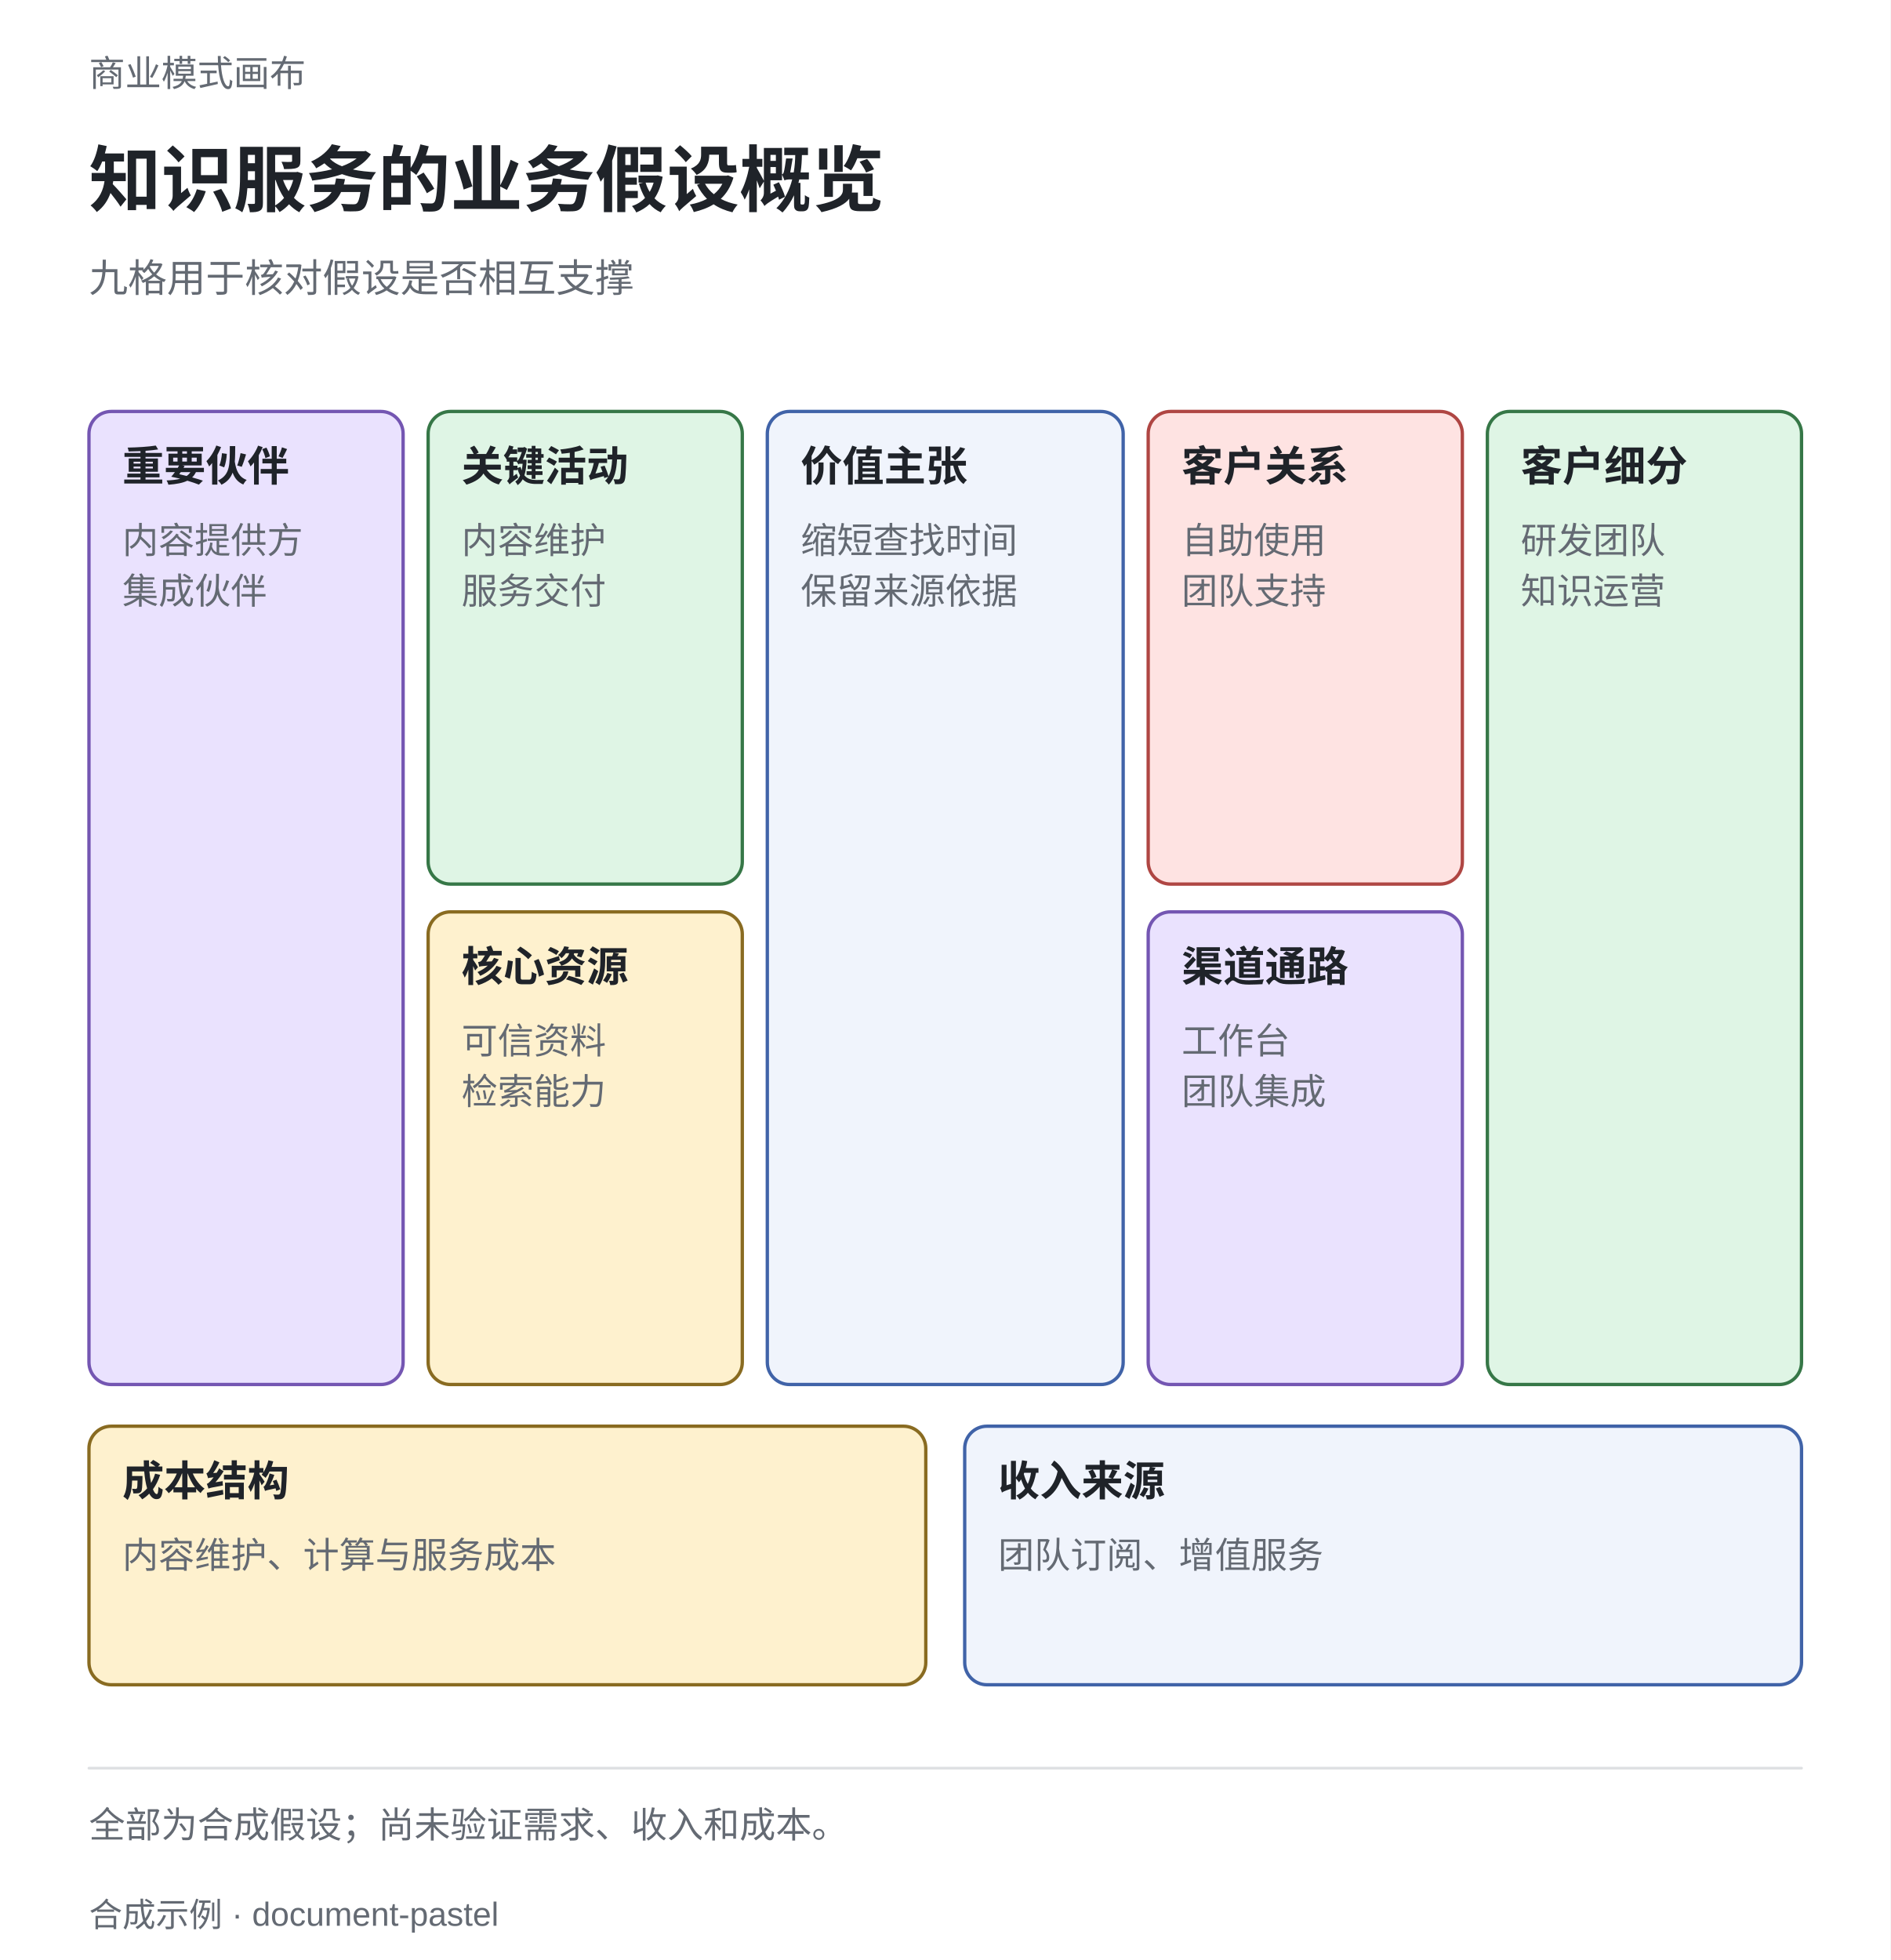
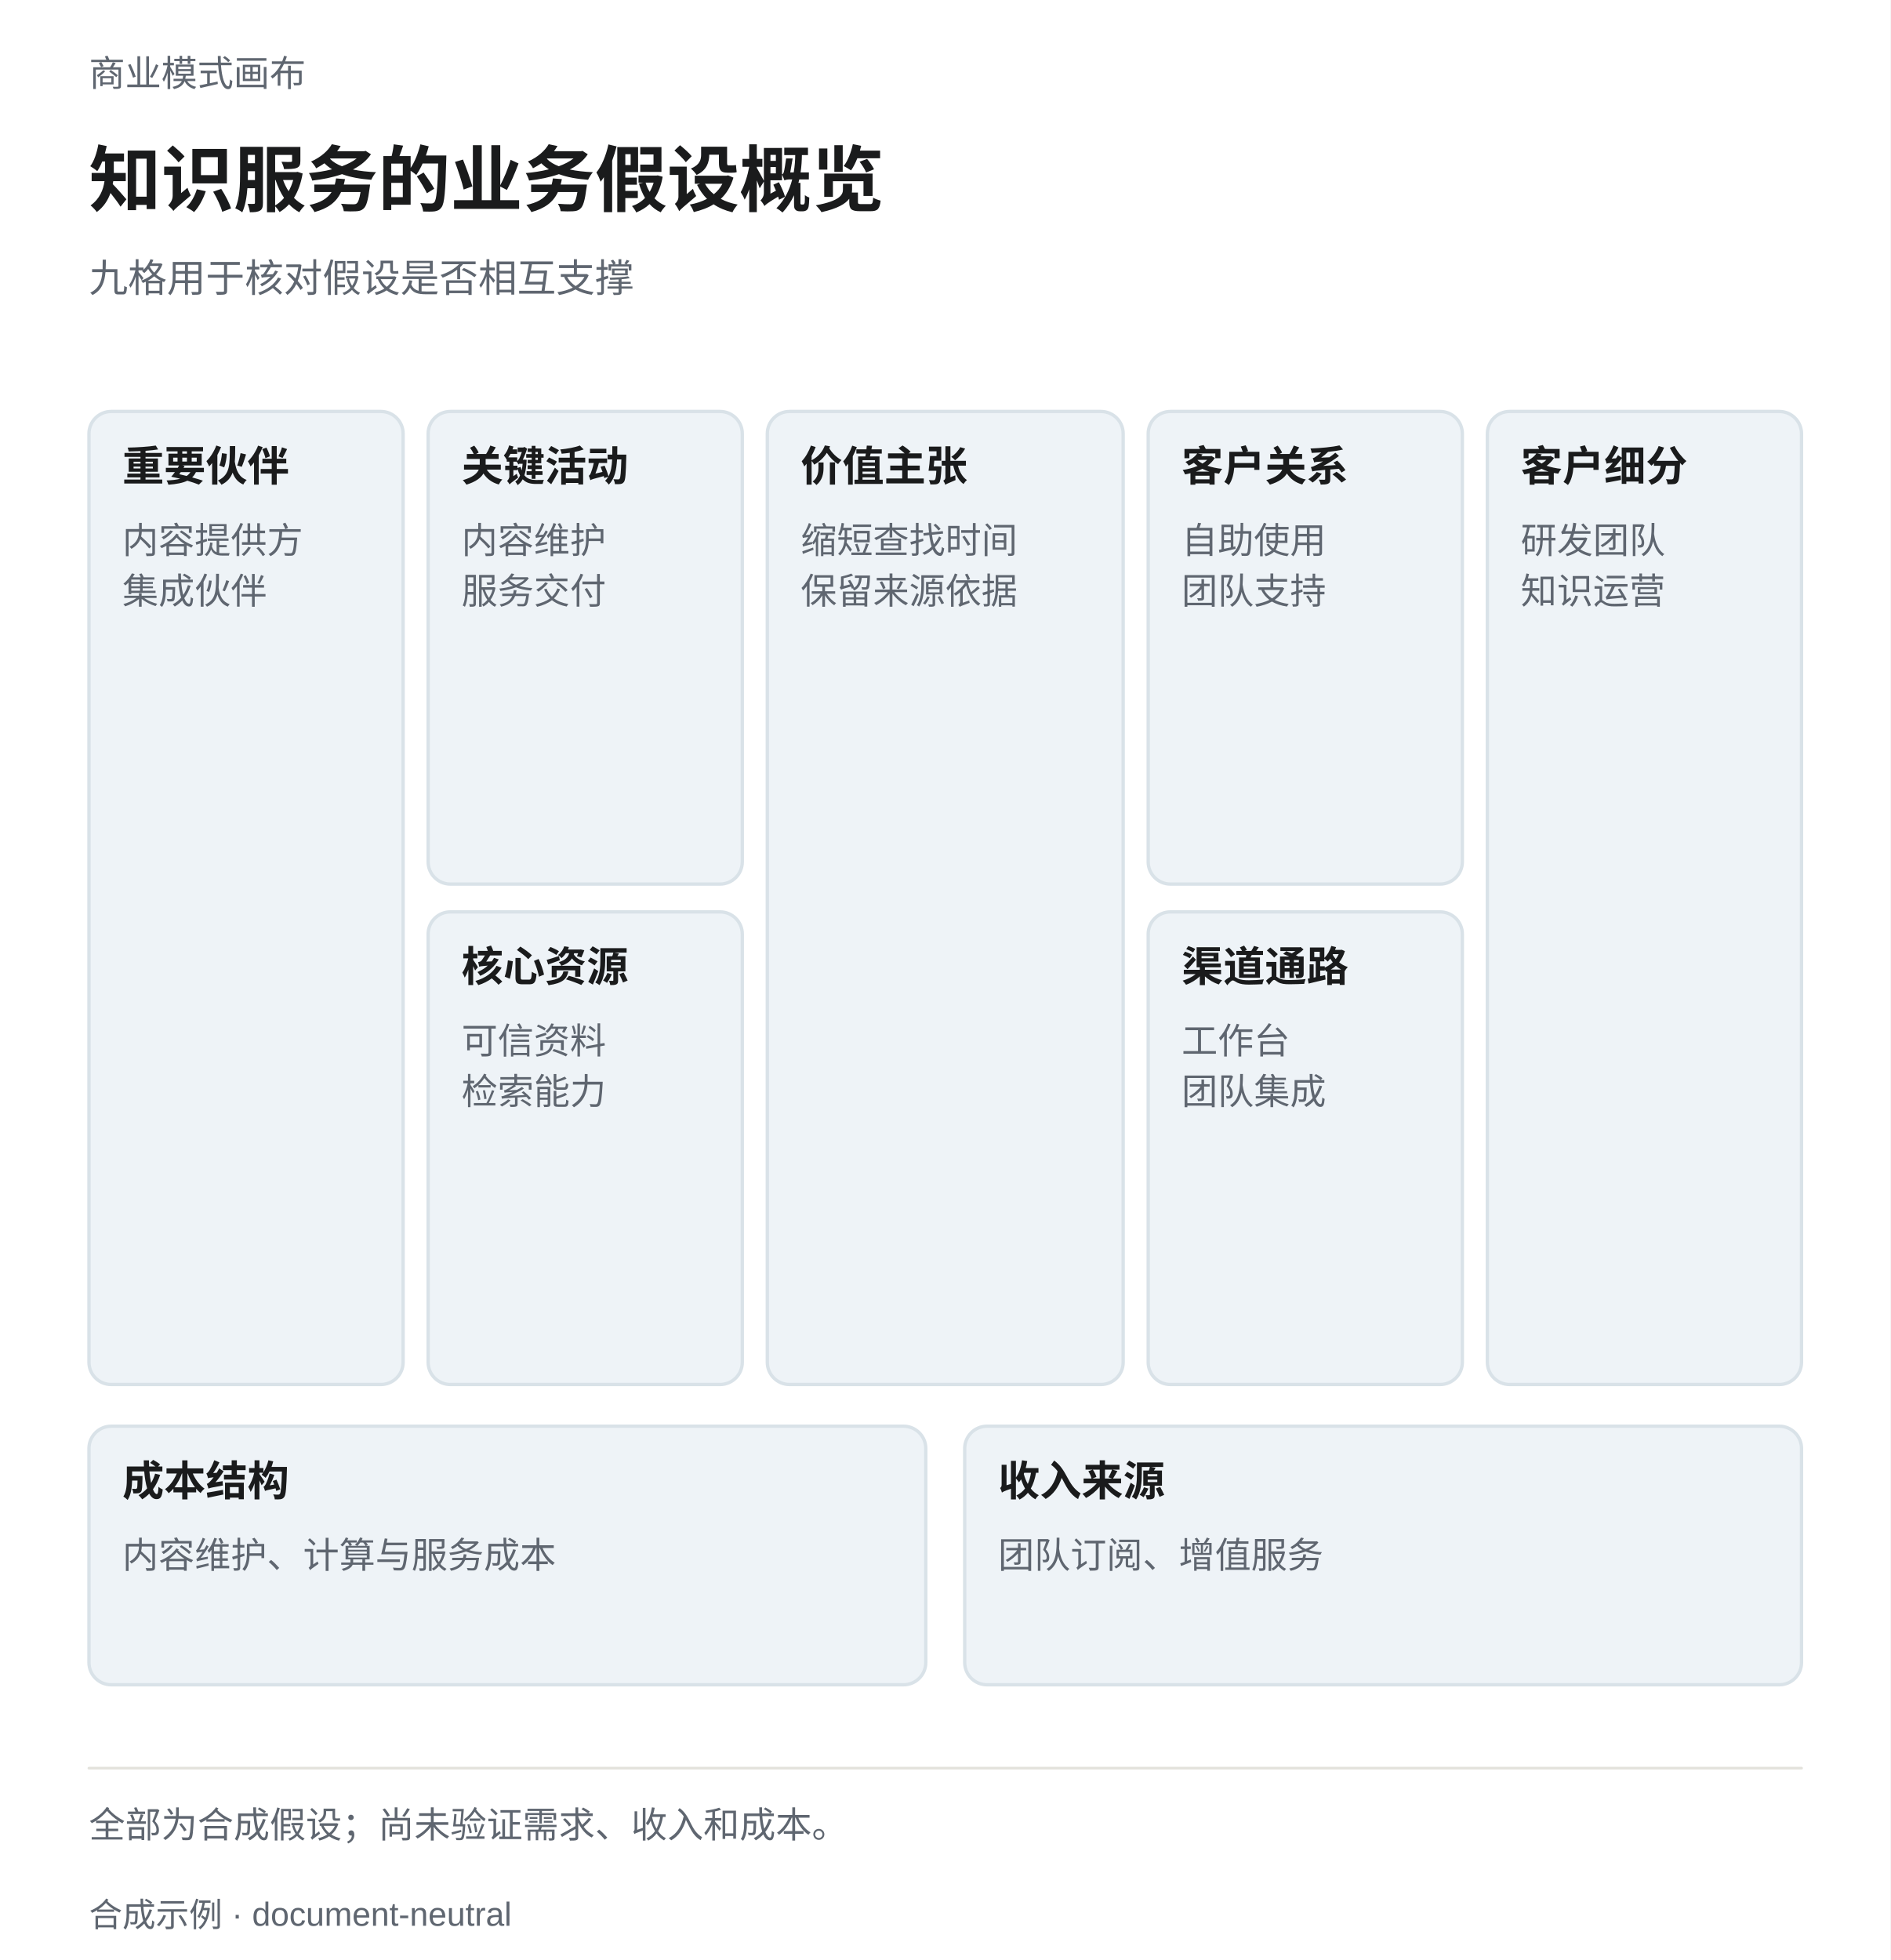
<svg xmlns="http://www.w3.org/2000/svg" width="680" height="705" viewBox="0 0 680 705" role="img">
  <defs>
    <marker id="arrow" viewBox="0 0 10 10" refX="8" refY="5" markerWidth="6" markerHeight="6" orient="auto">
-       <path d="M1 1 L8 5 L1 9" fill="none" stroke="#707680" stroke-width="1.5" />
+       <path d="M1 1 L8 5 L1 9" fill="none" stroke="#5F6670" stroke-width="1.5" />
    </marker>
  </defs>
-   <rect width="680" height="100%" fill="white" />
+   <rect width="680" height="100%" fill="#FFFFFF" />
  <g font-family="Arial, PingFang SC, Noto Sans CJK SC, sans-serif">
-     <text x="32" y="31.0" font-size="13" fill="#646A73" font-weight="400" text-anchor="start">商业模式画布</text>
-     <text x="32" y="74.0" font-size="26" fill="#1F2329" font-weight="600" text-anchor="start">知识服务的业务假设概览</text>
-     <text x="32" y="105.0" font-size="14" fill="#646A73" font-weight="400" text-anchor="start">九格用于核对假设是否相互支撑</text>
-     <rect x="32" y="148" width="113" height="350" rx="8" fill="#EAE2FE" stroke="#7456B2" stroke-width="1.2" />
-     <text x="44" y="173.0" font-size="15" fill="#1F2329" font-weight="600" text-anchor="start">重要伙伴</text>
-     <text x="44" y="199.0" font-size="13" fill="#646A73" font-weight="400" text-anchor="start">内容提供方</text>
-     <text x="44" y="217.2" font-size="13" fill="#646A73" font-weight="400" text-anchor="start">集成伙伴</text>
-     <rect x="154" y="148" width="113" height="170" rx="8" fill="#DFF5E5" stroke="#367747" stroke-width="1.2" />
-     <text x="166" y="173.0" font-size="15" fill="#1F2329" font-weight="600" text-anchor="start">关键活动</text>
-     <text x="166" y="199.0" font-size="13" fill="#646A73" font-weight="400" text-anchor="start">内容维护</text>
-     <text x="166" y="217.2" font-size="13" fill="#646A73" font-weight="400" text-anchor="start">服务交付</text>
-     <rect x="154" y="328" width="113" height="170" rx="8" fill="#FEF1CE" stroke="#896B21" stroke-width="1.2" />
-     <text x="166" y="353.0" font-size="15" fill="#1F2329" font-weight="600" text-anchor="start">核心资源</text>
-     <text x="166" y="379.0" font-size="13" fill="#646A73" font-weight="400" text-anchor="start">可信资料</text>
-     <text x="166" y="397.2" font-size="13" fill="#646A73" font-weight="400" text-anchor="start">检索能力</text>
-     <rect x="276" y="148" width="128" height="350" rx="8" fill="#F0F4FC" stroke="#4063A8" stroke-width="1.2" />
-     <text x="288" y="173.0" font-size="15" fill="#1F2329" font-weight="600" text-anchor="start">价值主张</text>
-     <text x="288" y="199.0" font-size="13" fill="#646A73" font-weight="400" text-anchor="start">缩短查找时间</text>
-     <text x="288" y="217.2" font-size="13" fill="#646A73" font-weight="400" text-anchor="start">保留来源依据</text>
-     <rect x="413" y="148" width="113" height="170" rx="8" fill="#FEE3E2" stroke="#AF4643" stroke-width="1.2" />
-     <text x="425" y="173.0" font-size="15" fill="#1F2329" font-weight="600" text-anchor="start">客户关系</text>
-     <text x="425" y="199.0" font-size="13" fill="#646A73" font-weight="400" text-anchor="start">自助使用</text>
-     <text x="425" y="217.2" font-size="13" fill="#646A73" font-weight="400" text-anchor="start">团队支持</text>
-     <rect x="413" y="328" width="113" height="170" rx="8" fill="#EAE2FE" stroke="#7456B2" stroke-width="1.2" />
-     <text x="425" y="353.0" font-size="15" fill="#1F2329" font-weight="600" text-anchor="start">渠道通路</text>
-     <text x="425" y="379.0" font-size="13" fill="#646A73" font-weight="400" text-anchor="start">工作台</text>
-     <text x="425" y="397.2" font-size="13" fill="#646A73" font-weight="400" text-anchor="start">团队集成</text>
-     <rect x="535" y="148" width="113" height="350" rx="8" fill="#DFF5E5" stroke="#367747" stroke-width="1.2" />
-     <text x="547" y="173.0" font-size="15" fill="#1F2329" font-weight="600" text-anchor="start">客户细分</text>
-     <text x="547" y="199.0" font-size="13" fill="#646A73" font-weight="400" text-anchor="start">研发团队</text>
-     <text x="547" y="217.2" font-size="13" fill="#646A73" font-weight="400" text-anchor="start">知识运营</text>
-     <rect x="32" y="513" width="301" height="93" rx="8" fill="#FEF1CE" stroke="#896B21" stroke-width="1.2" />
-     <text x="44" y="538.0" font-size="15" fill="#1F2329" font-weight="600" text-anchor="start">成本结构</text>
-     <text x="44" y="564.0" font-size="13" fill="#646A73" font-weight="400" text-anchor="start">内容维护、计算与服务成本</text>
-     <rect x="347" y="513" width="301" height="93" rx="8" fill="#F0F4FC" stroke="#4063A8" stroke-width="1.2" />
-     <text x="359" y="538.0" font-size="15" fill="#1F2329" font-weight="600" text-anchor="start">收入来源</text>
-     <text x="359" y="564.0" font-size="13" fill="#646A73" font-weight="400" text-anchor="start">团队订阅、增值服务</text>
-     <path d="M32 636 H648" fill="none" stroke="#DEE0E3" stroke-width="1" stroke-linecap="round" stroke-linejoin="round" />
-     <text x="32" y="661.0" font-size="13" fill="#646A73" font-weight="400" text-anchor="start">全部为合成假设；尚未验证需求、收入和成本。</text>
-     <text x="32" y="693.0" font-size="12" fill="#646A73" font-weight="400" text-anchor="start">合成示例 · document-pastel</text>
+     <text x="32" y="31.0" font-size="13" fill="#5F6670" font-weight="400" text-anchor="start">商业模式画布</text>
+     <text x="32" y="74.0" font-size="26" fill="#1A1B1C" font-weight="600" text-anchor="start">知识服务的业务假设概览</text>
+     <text x="32" y="105.0" font-size="14" fill="#5F6670" font-weight="400" text-anchor="start">九格用于核对假设是否相互支撑</text>
+     <rect x="32" y="148" width="113" height="350" rx="8" fill="#EEF3F7" stroke="#D9E2E8" stroke-width="1.2" />
+     <text x="44" y="173.0" font-size="15" fill="#1A1B1C" font-weight="600" text-anchor="start">重要伙伴</text>
+     <text x="44" y="199.0" font-size="13" fill="#5F6670" font-weight="400" text-anchor="start">内容提供方</text>
+     <text x="44" y="217.2" font-size="13" fill="#5F6670" font-weight="400" text-anchor="start">集成伙伴</text>
+     <rect x="154" y="148" width="113" height="170" rx="8" fill="#EEF3F7" stroke="#D9E2E8" stroke-width="1.2" />
+     <text x="166" y="173.0" font-size="15" fill="#1A1B1C" font-weight="600" text-anchor="start">关键活动</text>
+     <text x="166" y="199.0" font-size="13" fill="#5F6670" font-weight="400" text-anchor="start">内容维护</text>
+     <text x="166" y="217.2" font-size="13" fill="#5F6670" font-weight="400" text-anchor="start">服务交付</text>
+     <rect x="154" y="328" width="113" height="170" rx="8" fill="#EEF3F7" stroke="#D9E2E8" stroke-width="1.2" />
+     <text x="166" y="353.0" font-size="15" fill="#1A1B1C" font-weight="600" text-anchor="start">核心资源</text>
+     <text x="166" y="379.0" font-size="13" fill="#5F6670" font-weight="400" text-anchor="start">可信资料</text>
+     <text x="166" y="397.2" font-size="13" fill="#5F6670" font-weight="400" text-anchor="start">检索能力</text>
+     <rect x="276" y="148" width="128" height="350" rx="8" fill="#EEF3F7" stroke="#D9E2E8" stroke-width="1.2" />
+     <text x="288" y="173.0" font-size="15" fill="#1A1B1C" font-weight="600" text-anchor="start">价值主张</text>
+     <text x="288" y="199.0" font-size="13" fill="#5F6670" font-weight="400" text-anchor="start">缩短查找时间</text>
+     <text x="288" y="217.2" font-size="13" fill="#5F6670" font-weight="400" text-anchor="start">保留来源依据</text>
+     <rect x="413" y="148" width="113" height="170" rx="8" fill="#EEF3F7" stroke="#D9E2E8" stroke-width="1.2" />
+     <text x="425" y="173.0" font-size="15" fill="#1A1B1C" font-weight="600" text-anchor="start">客户关系</text>
+     <text x="425" y="199.0" font-size="13" fill="#5F6670" font-weight="400" text-anchor="start">自助使用</text>
+     <text x="425" y="217.2" font-size="13" fill="#5F6670" font-weight="400" text-anchor="start">团队支持</text>
+     <rect x="413" y="328" width="113" height="170" rx="8" fill="#EEF3F7" stroke="#D9E2E8" stroke-width="1.2" />
+     <text x="425" y="353.0" font-size="15" fill="#1A1B1C" font-weight="600" text-anchor="start">渠道通路</text>
+     <text x="425" y="379.0" font-size="13" fill="#5F6670" font-weight="400" text-anchor="start">工作台</text>
+     <text x="425" y="397.2" font-size="13" fill="#5F6670" font-weight="400" text-anchor="start">团队集成</text>
+     <rect x="535" y="148" width="113" height="350" rx="8" fill="#EEF3F7" stroke="#D9E2E8" stroke-width="1.2" />
+     <text x="547" y="173.0" font-size="15" fill="#1A1B1C" font-weight="600" text-anchor="start">客户细分</text>
+     <text x="547" y="199.0" font-size="13" fill="#5F6670" font-weight="400" text-anchor="start">研发团队</text>
+     <text x="547" y="217.2" font-size="13" fill="#5F6670" font-weight="400" text-anchor="start">知识运营</text>
+     <rect x="32" y="513" width="301" height="93" rx="8" fill="#EEF3F7" stroke="#D9E2E8" stroke-width="1.2" />
+     <text x="44" y="538.0" font-size="15" fill="#1A1B1C" font-weight="600" text-anchor="start">成本结构</text>
+     <text x="44" y="564.0" font-size="13" fill="#5F6670" font-weight="400" text-anchor="start">内容维护、计算与服务成本</text>
+     <rect x="347" y="513" width="301" height="93" rx="8" fill="#EEF3F7" stroke="#D9E2E8" stroke-width="1.2" />
+     <text x="359" y="538.0" font-size="15" fill="#1A1B1C" font-weight="600" text-anchor="start">收入来源</text>
+     <text x="359" y="564.0" font-size="13" fill="#5F6670" font-weight="400" text-anchor="start">团队订阅、增值服务</text>
+     <path d="M32 636 H648" fill="none" stroke="#E4E3DD" stroke-width="1" stroke-linecap="round" stroke-linejoin="round" />
+     <text x="32" y="661.0" font-size="13" fill="#5F6670" font-weight="400" text-anchor="start">全部为合成假设；尚未验证需求、收入和成本。</text>
+     <text x="32" y="693.0" font-size="12" fill="#5F6670" font-weight="400" text-anchor="start">合成示例 · document-neutral</text>
  </g>
</svg>
